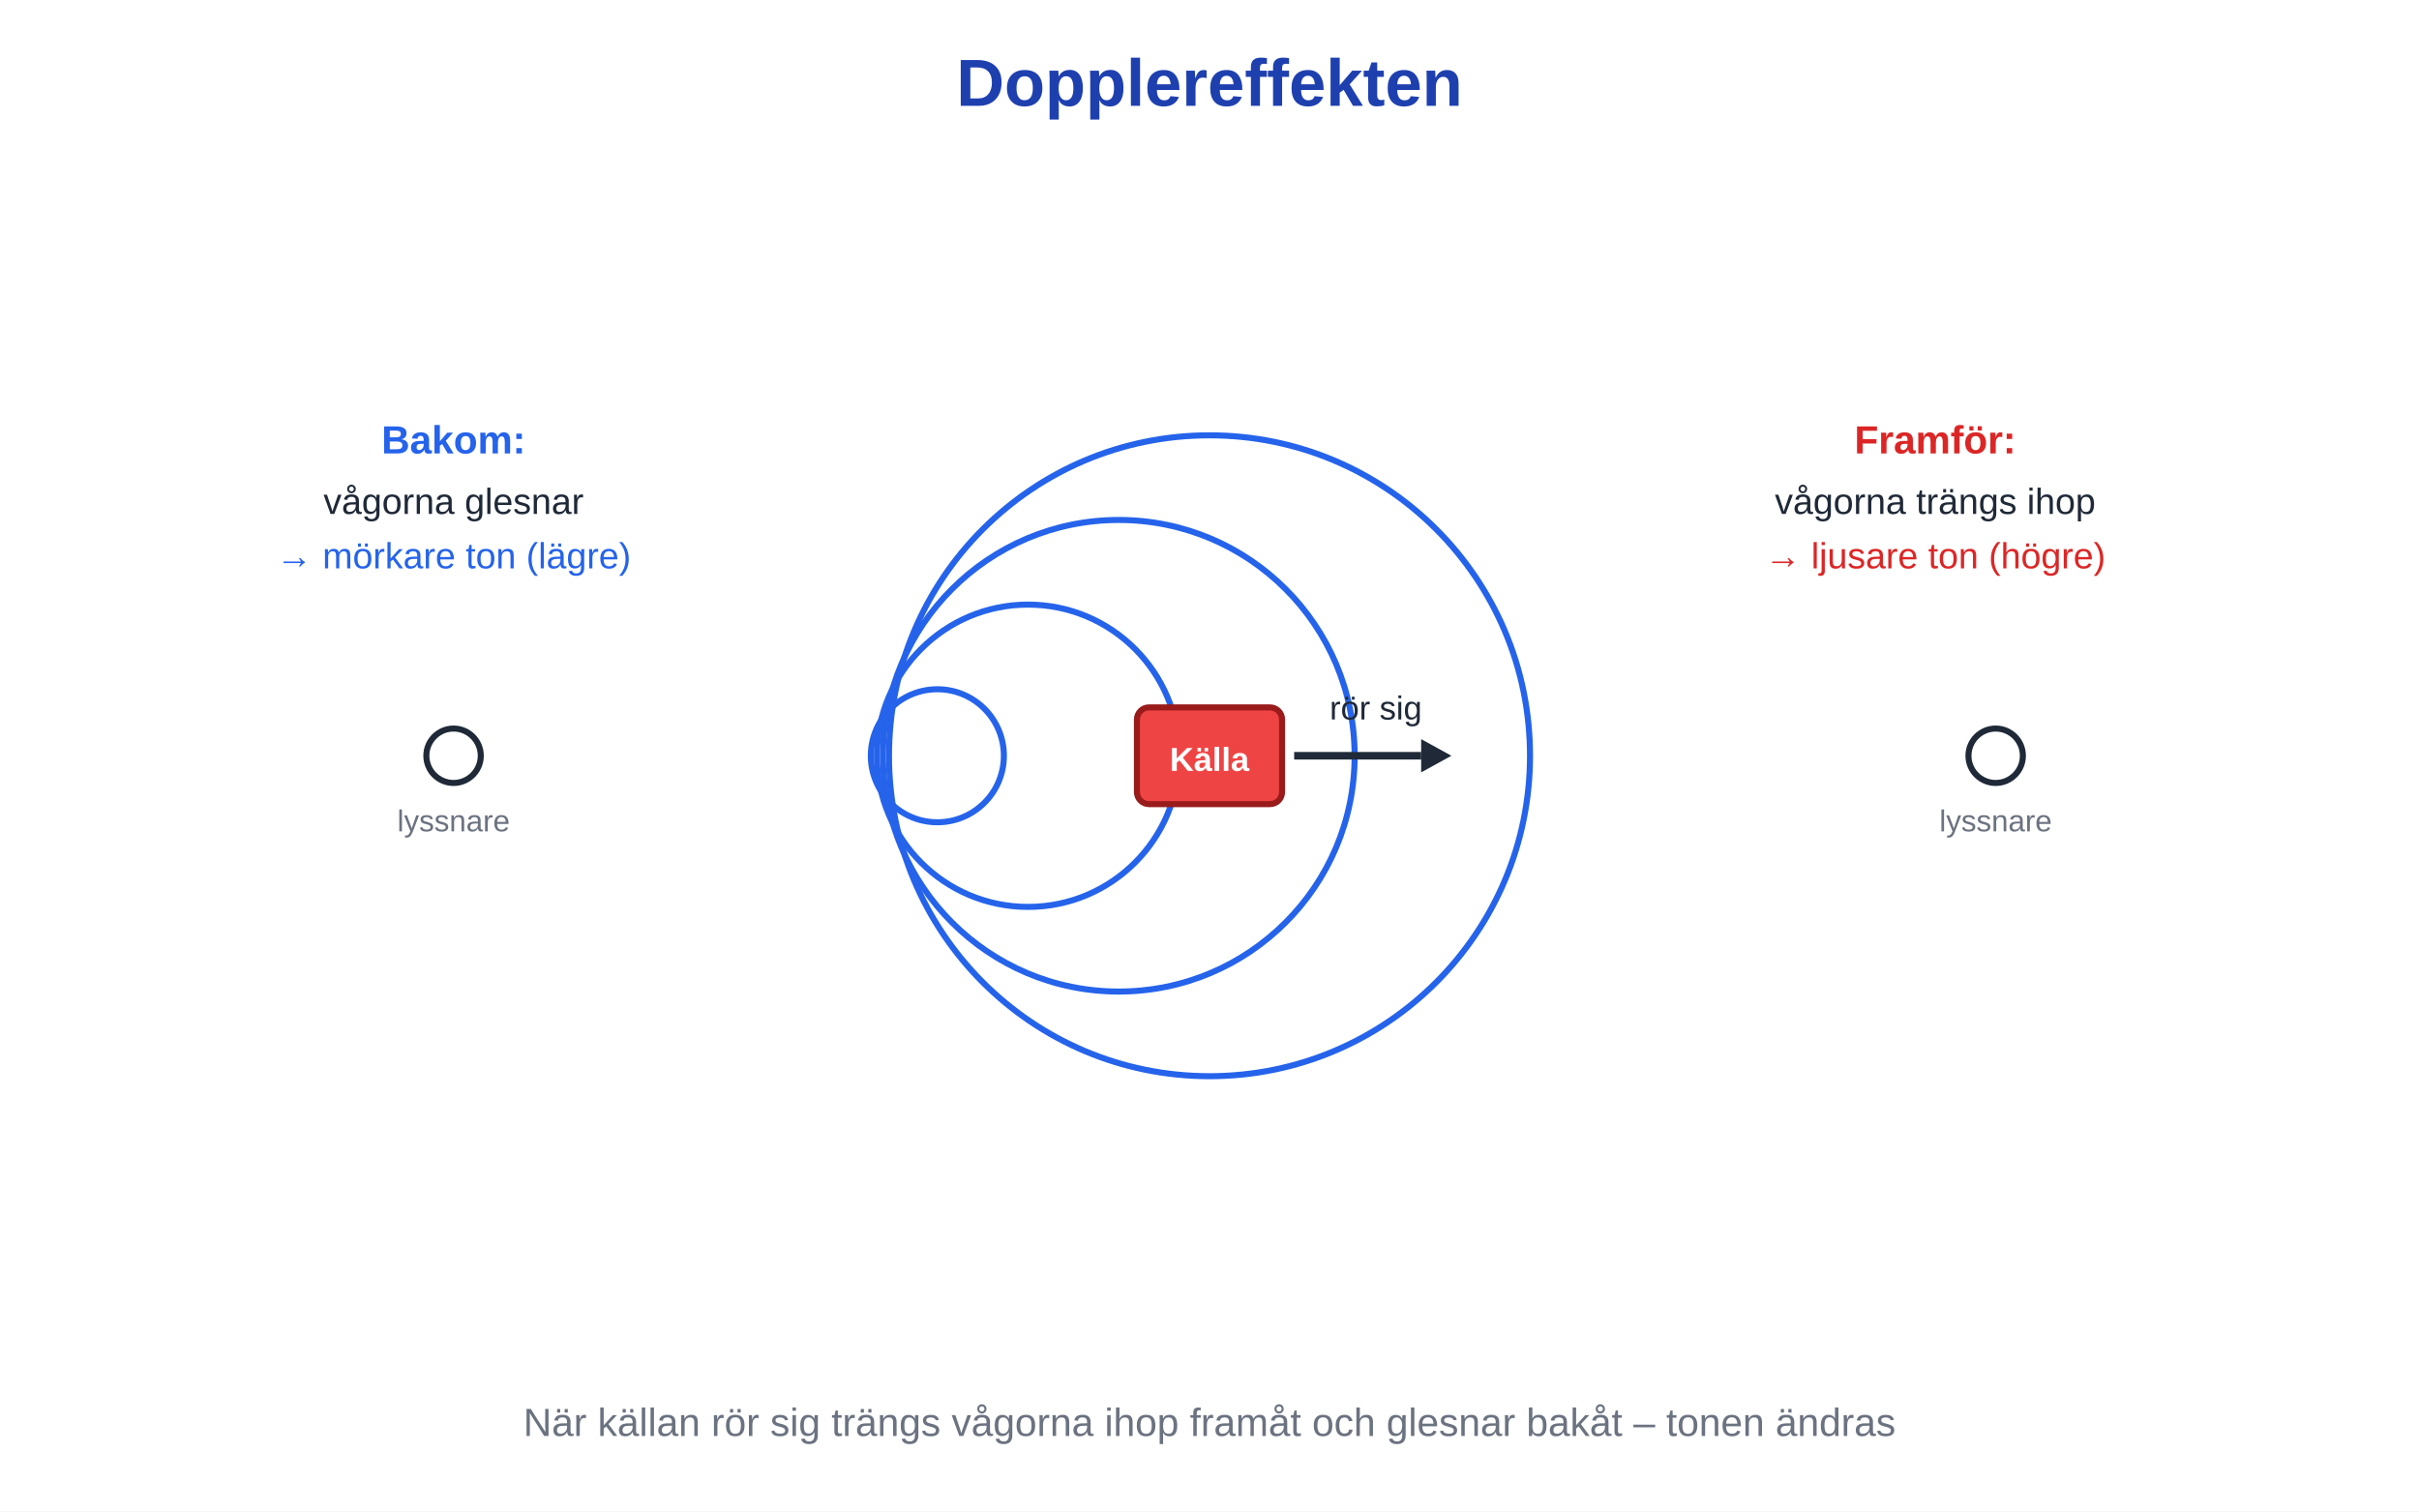
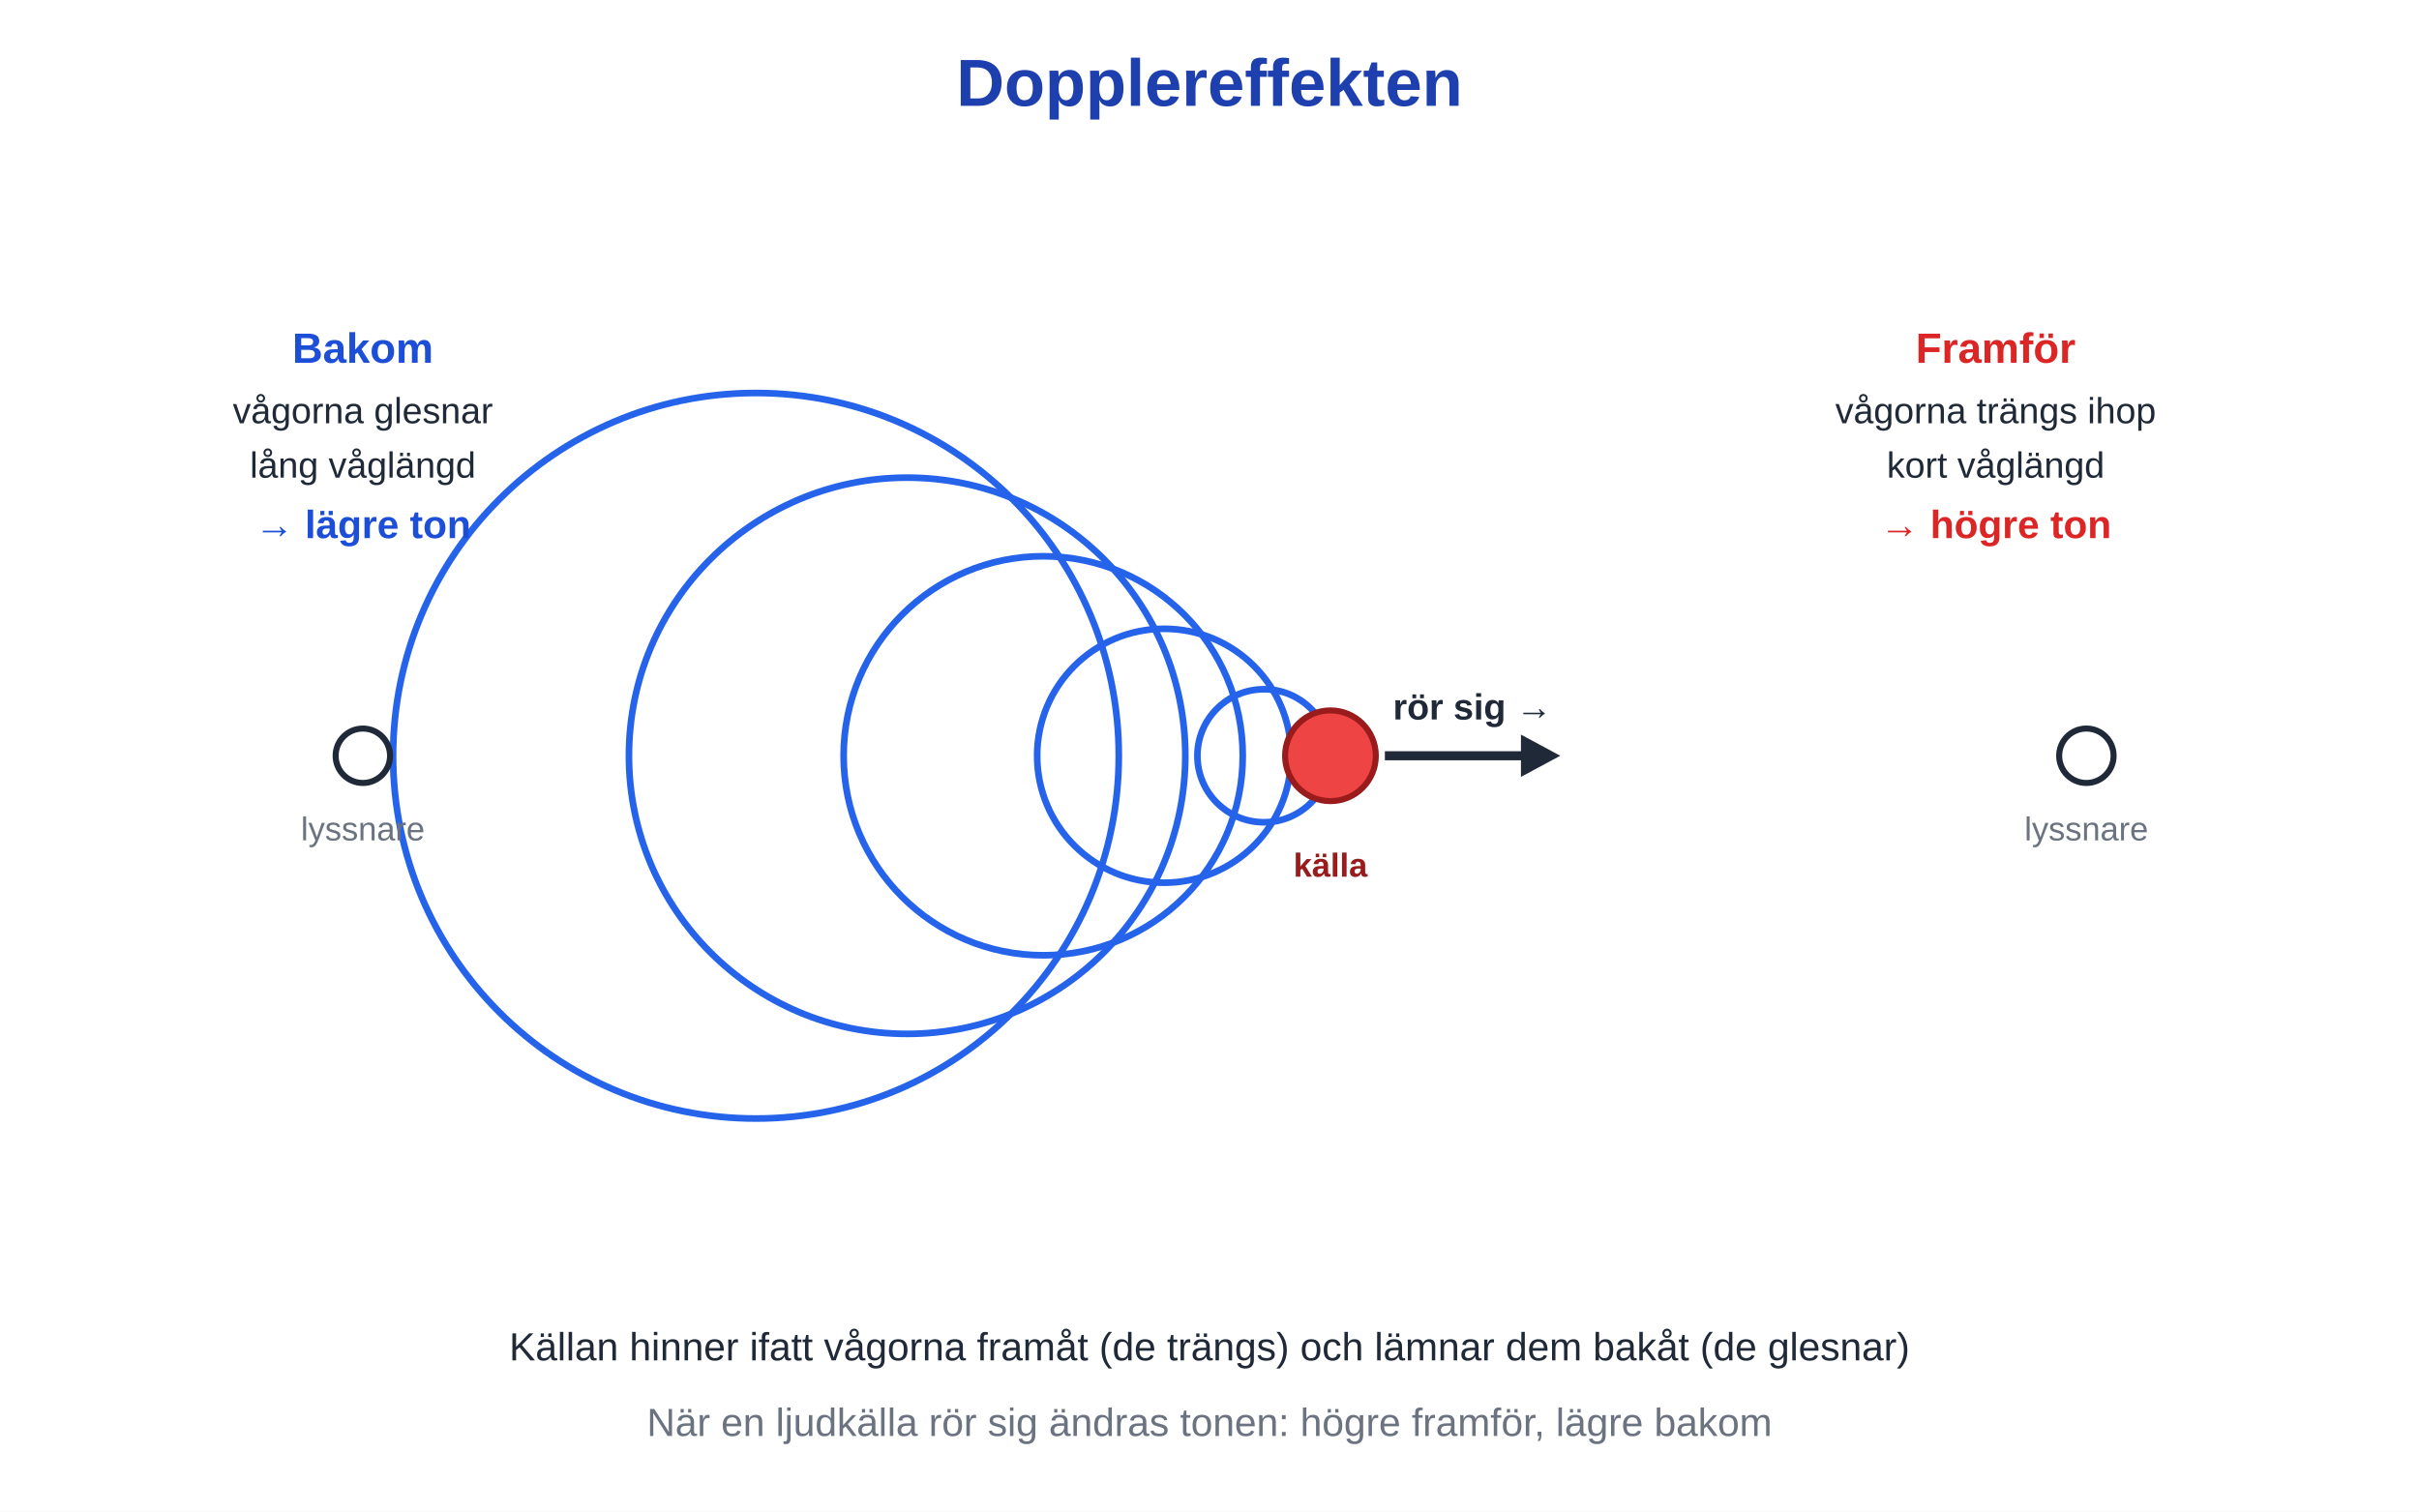
<svg xmlns="http://www.w3.org/2000/svg" viewBox="0 0 800 500" width="800" height="500">
  <rect width="800" height="500" fill="white" />
  <text x="400" y="35" font-family="Arial,sans-serif" font-size="22" fill="#1e40af" text-anchor="middle" font-weight="bold">Dopplereffekten</text>
-   <circle cx="310.0" cy="250.0" r="22.0" fill="none" stroke="#2563eb" stroke-width="2" />
-   <circle cx="340.0" cy="250.0" r="50.0" fill="none" stroke="#2563eb" stroke-width="2" />
-   <circle cx="370.0" cy="250.0" r="78.0" fill="none" stroke="#2563eb" stroke-width="2" />
-   <circle cx="400.0" cy="250.0" r="106.0" fill="none" stroke="#2563eb" stroke-width="2" />
-   <rect x="376" y="234" width="48" height="32" fill="#ef4444" stroke="#991b1b" stroke-width="2" rx="4" />
-   <text x="400" y="255" font-family="Arial,sans-serif" font-size="11" fill="white" text-anchor="middle" font-weight="bold">Källa</text>
-   <line x1="428.0" y1="250.0" x2="470.0" y2="250.0" stroke="#1f2937" stroke-width="2.5" />
-   <polygon points="480.0,250.0 470.0,255.5 470.0,244.5" fill="#1f2937" />
-   <text x="455" y="238" font-family="Arial,sans-serif" font-size="11" fill="#1f2937" text-anchor="middle">rör sig</text>
-   <text x="640" y="150" font-family="Arial,sans-serif" font-size="13" fill="#dc2626" text-anchor="middle" font-weight="bold">Framför:</text>
-   <text x="640" y="170" font-family="Arial,sans-serif" font-size="12" fill="#1f2937" text-anchor="middle">vågorna trängs ihop</text>
-   <text x="640" y="188" font-family="Arial,sans-serif" font-size="12" fill="#dc2626" text-anchor="middle">→ ljusare ton (högre)</text>
-   <text x="150" y="150" font-family="Arial,sans-serif" font-size="13" fill="#2563eb" text-anchor="middle" font-weight="bold">Bakom:</text>
-   <text x="150" y="170" font-family="Arial,sans-serif" font-size="12" fill="#1f2937" text-anchor="middle">vågorna glesnar</text>
-   <text x="150" y="188" font-family="Arial,sans-serif" font-size="12" fill="#2563eb" text-anchor="middle">→ mörkare ton (lägre)</text>
-   <circle cx="150.0" cy="250.0" r="9.0" fill="none" stroke="#1f2937" stroke-width="2" />
-   <text x="150" y="275" font-family="Arial,sans-serif" font-size="10" fill="#6b7280" text-anchor="middle">lyssnare</text>
-   <circle cx="660.0" cy="250.0" r="9.0" fill="none" stroke="#1f2937" stroke-width="2" />
-   <text x="660" y="275" font-family="Arial,sans-serif" font-size="10" fill="#6b7280" text-anchor="middle">lyssnare</text>
-   <text x="400" y="475" font-family="Arial,sans-serif" font-size="13" fill="#6b7280" text-anchor="middle">När källan rör sig trängs vågorna ihop framåt och glesnar bakåt – tonen ändras</text>
+   <circle cx="250" cy="250" r="120" fill="none" stroke="#2563eb" stroke-width="2.2" />
+   <circle cx="300" cy="250" r="92" fill="none" stroke="#2563eb" stroke-width="2.2" />
+   <circle cx="345" cy="250" r="66" fill="none" stroke="#2563eb" stroke-width="2.2" />
+   <circle cx="385" cy="250" r="42" fill="none" stroke="#2563eb" stroke-width="2.2" />
+   <circle cx="418" cy="250" r="22" fill="none" stroke="#2563eb" stroke-width="2.2" />
+   <circle cx="440" cy="250" r="15" fill="#ef4444" stroke="#991b1b" stroke-width="2" />
+   <line x1="458" y1="250" x2="505" y2="250" stroke="#1f2937" stroke-width="3" />
+   <polygon points="516,250 503,257 503,243" fill="#1f2937" />
+   <text x="487" y="238" font-family="Arial,sans-serif" font-size="12" fill="#1f2937" text-anchor="middle" font-weight="bold">rör sig →</text>
+   <text x="440" y="290" font-family="Arial,sans-serif" font-size="11" fill="#991b1b" text-anchor="middle" font-weight="bold">källa</text>
+   <text x="660" y="120" font-family="Arial,sans-serif" font-size="14" fill="#dc2626" text-anchor="middle" font-weight="bold">Framför</text>
+   <text x="660" y="140" font-family="Arial,sans-serif" font-size="12" fill="#1f2937" text-anchor="middle">vågorna trängs ihop</text>
+   <text x="660" y="158" font-family="Arial,sans-serif" font-size="12" fill="#1f2937" text-anchor="middle">kort våglängd</text>
+   <text x="660" y="178" font-family="Arial,sans-serif" font-size="13" fill="#dc2626" text-anchor="middle" font-weight="bold">→ högre ton</text>
+   <circle cx="690" cy="250" r="9" fill="none" stroke="#1f2937" stroke-width="2" />
+   <text x="690" y="278" font-family="Arial,sans-serif" font-size="11" fill="#6b7280" text-anchor="middle">lyssnare</text>
+   <text x="120" y="120" font-family="Arial,sans-serif" font-size="14" fill="#1d4ed8" text-anchor="middle" font-weight="bold">Bakom</text>
+   <text x="120" y="140" font-family="Arial,sans-serif" font-size="12" fill="#1f2937" text-anchor="middle">vågorna glesnar</text>
+   <text x="120" y="158" font-family="Arial,sans-serif" font-size="12" fill="#1f2937" text-anchor="middle">lång våglängd</text>
+   <text x="120" y="178" font-family="Arial,sans-serif" font-size="13" fill="#1d4ed8" text-anchor="middle" font-weight="bold">→ lägre ton</text>
+   <circle cx="120" cy="250" r="9" fill="none" stroke="#1f2937" stroke-width="2" />
+   <text x="120" y="278" font-family="Arial,sans-serif" font-size="11" fill="#6b7280" text-anchor="middle">lyssnare</text>
+   <text x="400" y="450" font-family="Arial,sans-serif" font-size="13" fill="#1f2937" text-anchor="middle">Källan hinner ifatt vågorna framåt (de trängs) och lämnar dem bakåt (de glesnar)</text>
+   <text x="400" y="475" font-family="Arial,sans-serif" font-size="13" fill="#6b7280" text-anchor="middle">När en ljudkälla rör sig ändras tonen: högre framför, lägre bakom</text>
</svg>
